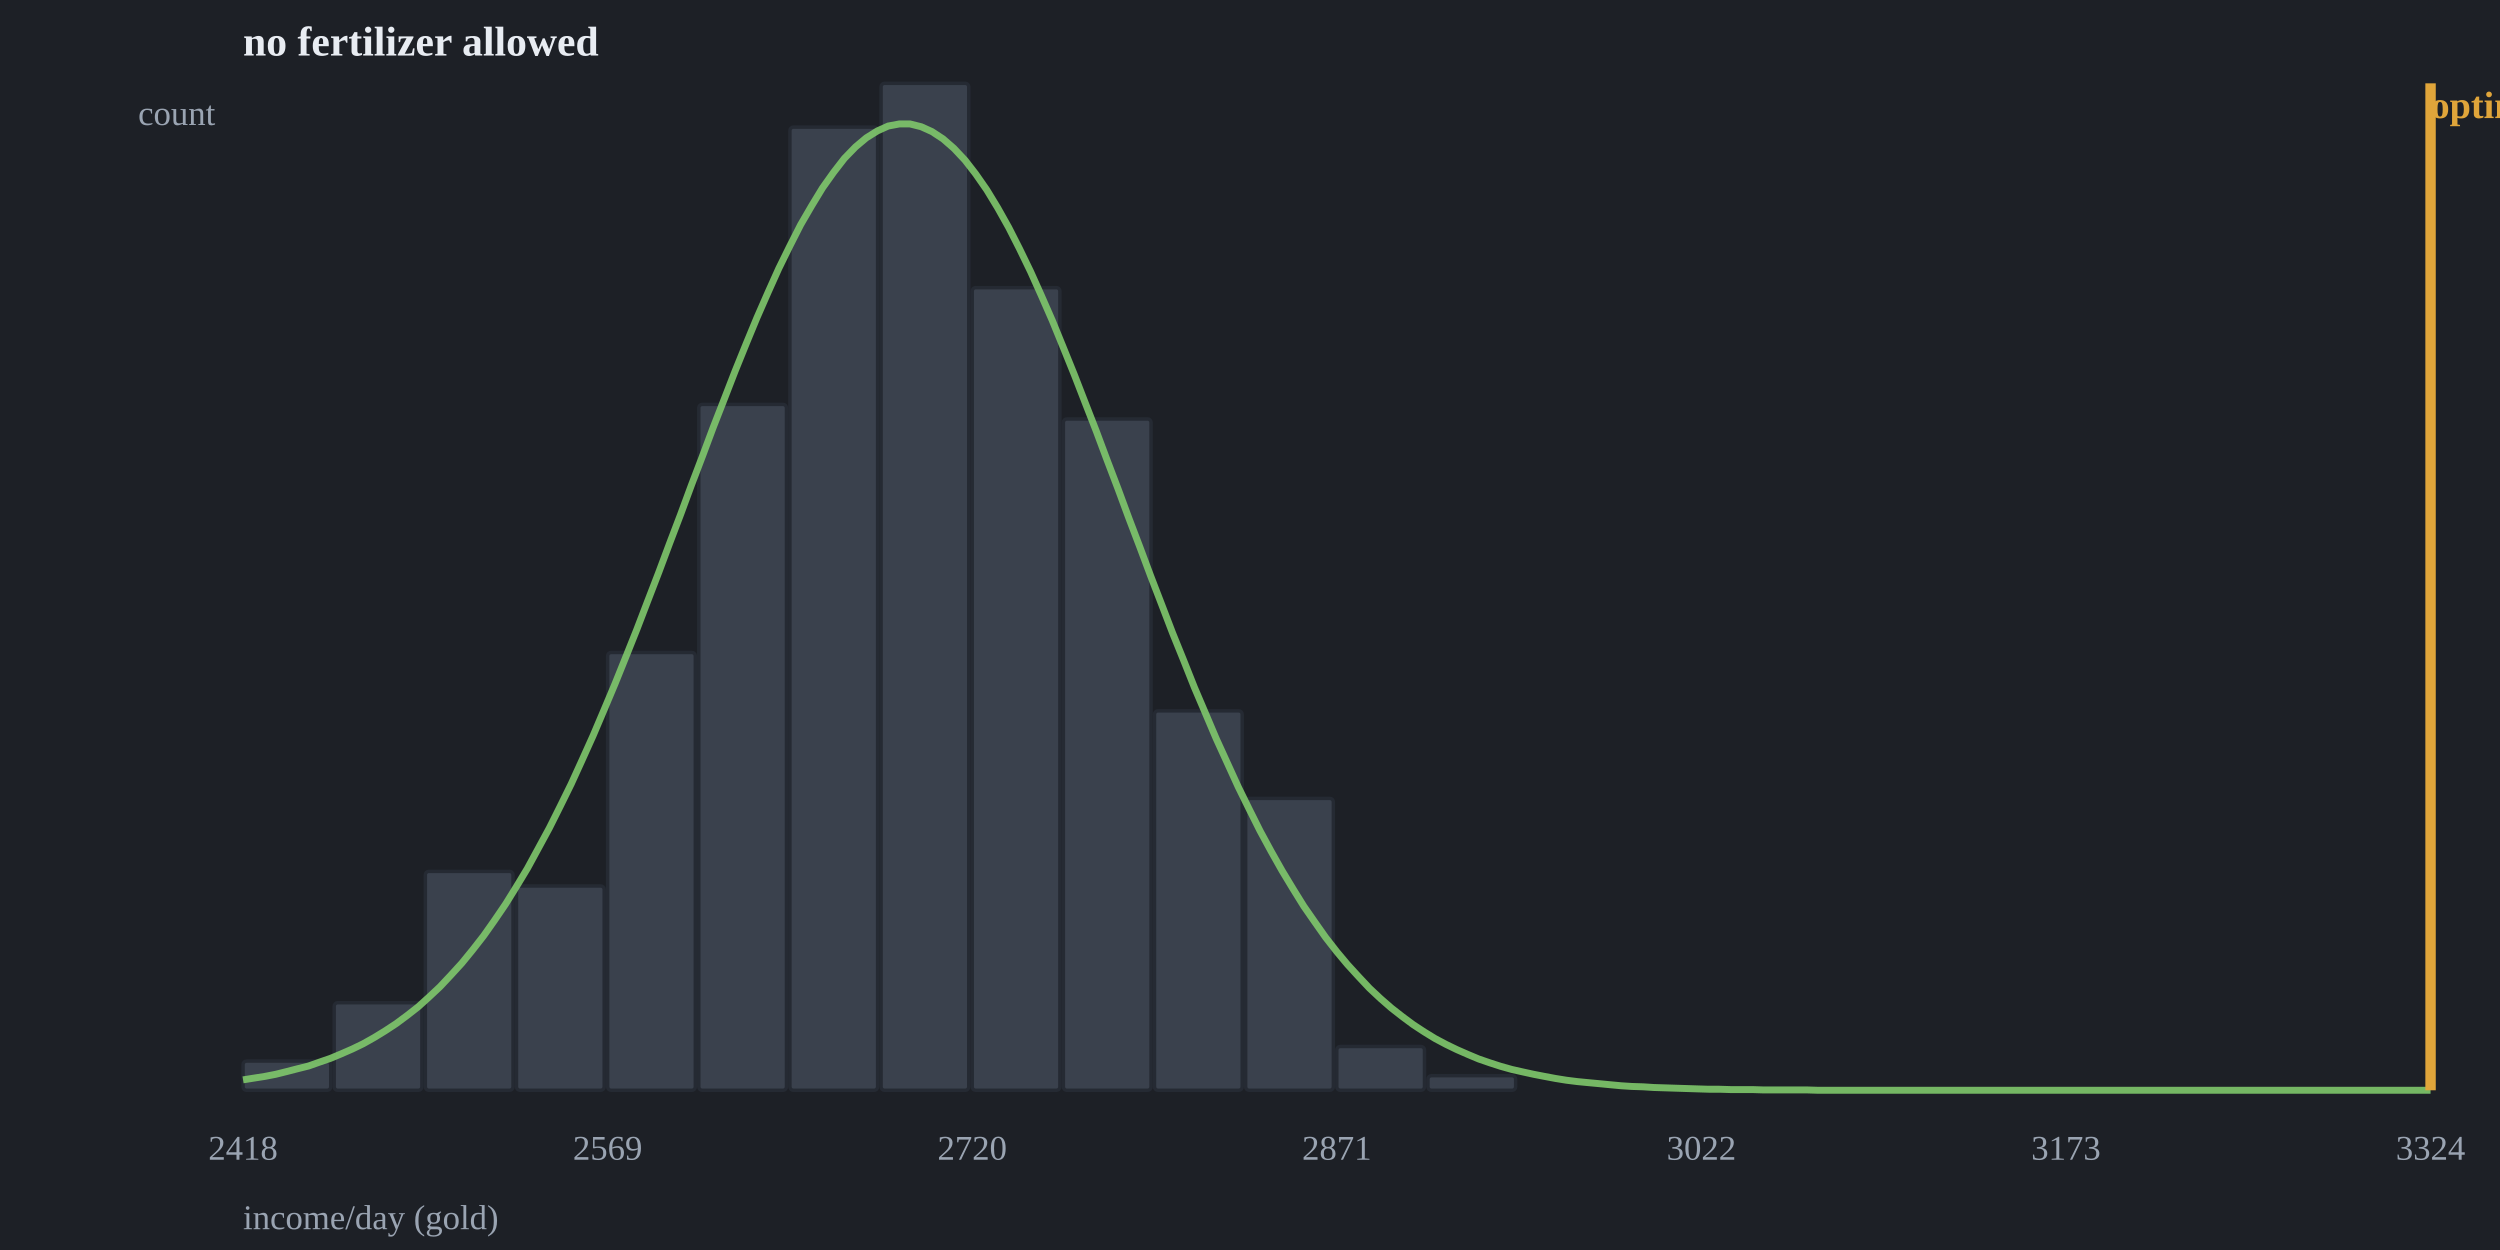
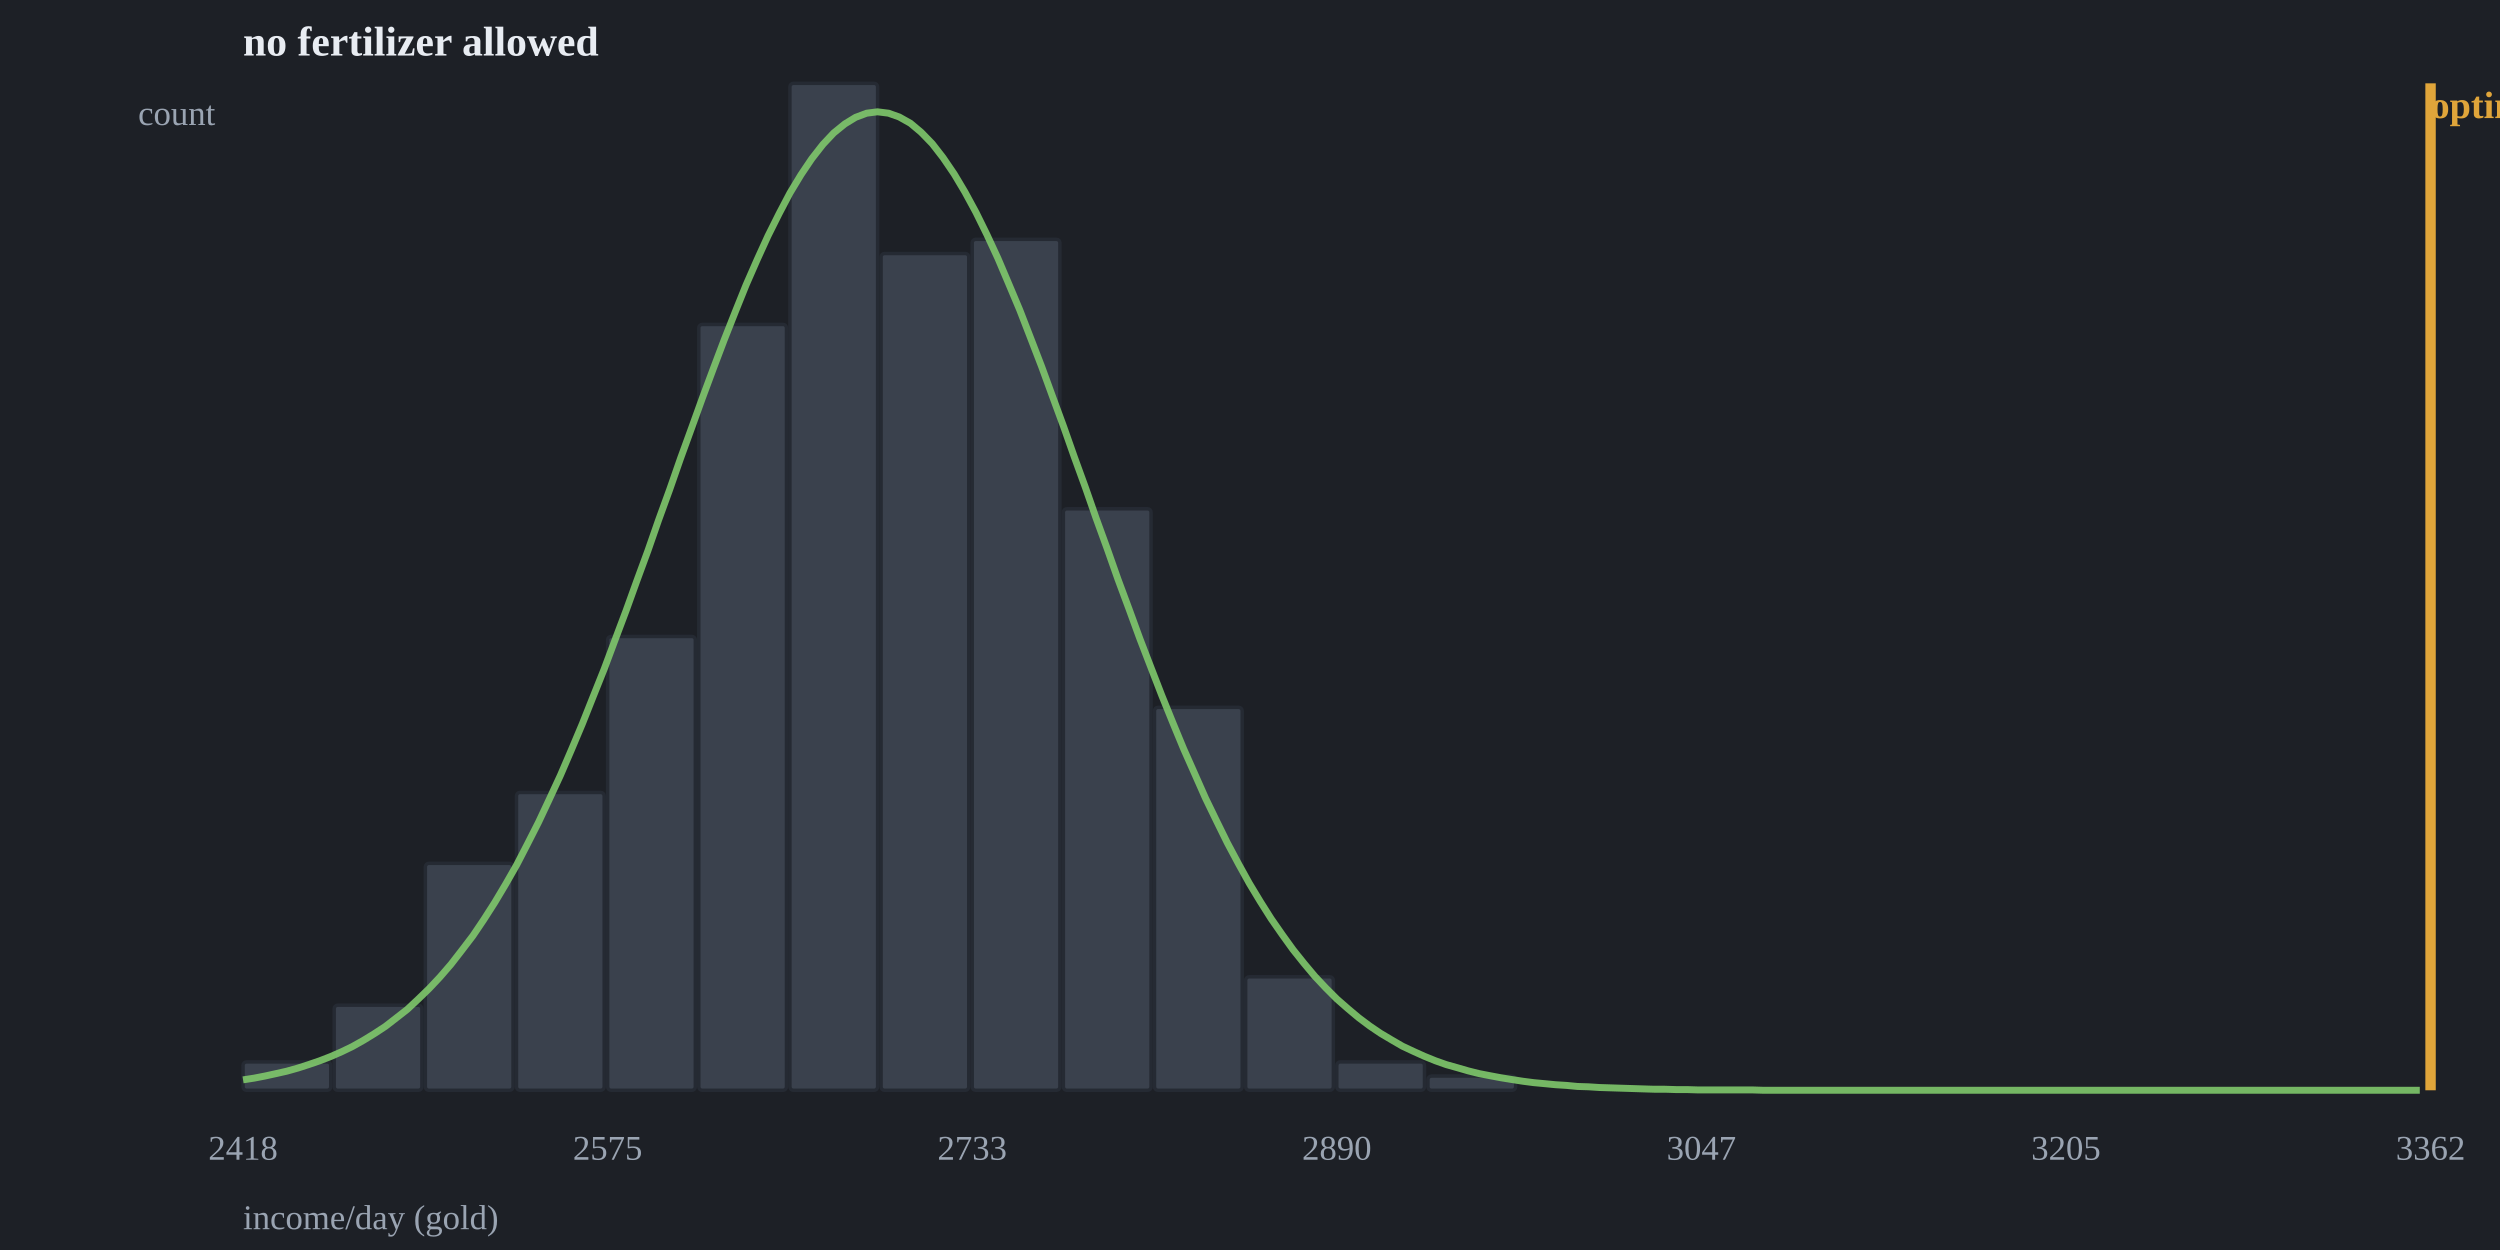
<svg xmlns="http://www.w3.org/2000/svg" viewBox="0 0 720 360" width="100%" role="img" aria-label="no fertilizer allowed">
  <rect width="720" height="360" fill="#1d2026" />
  <text x="70" y="16" font-size="12" font-weight="700" fill="#e8ecf2">no fertilizer allowed</text>
  <text x="62" y="36" font-size="10" fill="#9aa4b2" text-anchor="end">count</text>
-   <rect x="70" y="305.594" width="25.25" height="8.406" fill="#3a414d" stroke="#252a33" rx="1" />
-   <rect x="96.25" y="288.783" width="25.25" height="25.217" fill="#3a414d" stroke="#252a33" rx="1" />
-   <rect x="122.5" y="250.957" width="25.25" height="63.043" fill="#3a414d" stroke="#252a33" rx="1" />
-   <rect x="148.75" y="255.159" width="25.25" height="58.841" fill="#3a414d" stroke="#252a33" rx="1" />
-   <rect x="175" y="187.913" width="25.25" height="126.087" fill="#3a414d" stroke="#252a33" rx="1" />
-   <rect x="201.25" y="116.464" width="25.25" height="197.536" fill="#3a414d" stroke="#252a33" rx="1" />
-   <rect x="227.5" y="36.609" width="25.25" height="277.391" fill="#3a414d" stroke="#252a33" rx="1" />
-   <rect x="253.75" y="24" width="25.25" height="290" fill="#3a414d" stroke="#252a33" rx="1" />
-   <rect x="280" y="82.841" width="25.25" height="231.159" fill="#3a414d" stroke="#252a33" rx="1" />
-   <rect x="306.25" y="120.667" width="25.25" height="193.333" fill="#3a414d" stroke="#252a33" rx="1" />
-   <rect x="332.5" y="204.725" width="25.25" height="109.275" fill="#3a414d" stroke="#252a33" rx="1" />
-   <rect x="358.75" y="229.942" width="25.25" height="84.058" fill="#3a414d" stroke="#252a33" rx="1" />
-   <rect x="385" y="301.391" width="25.25" height="12.609" fill="#3a414d" stroke="#252a33" rx="1" />
-   <rect x="411.25" y="309.797" width="25.25" height="4.203" fill="#3a414d" stroke="#252a33" rx="1" />
+   <rect x="70" y="305.831" width="25.25" height="8.169" fill="#3a414d" stroke="#252a33" rx="1" />
+   <rect x="96.25" y="289.493" width="25.25" height="24.507" fill="#3a414d" stroke="#252a33" rx="1" />
+   <rect x="122.5" y="248.648" width="25.25" height="65.352" fill="#3a414d" stroke="#252a33" rx="1" />
+   <rect x="148.75" y="228.225" width="25.25" height="85.775" fill="#3a414d" stroke="#252a33" rx="1" />
+   <rect x="175" y="183.296" width="25.25" height="130.704" fill="#3a414d" stroke="#252a33" rx="1" />
+   <rect x="201.25" y="93.437" width="25.25" height="220.563" fill="#3a414d" stroke="#252a33" rx="1" />
+   <rect x="227.5" y="24" width="25.25" height="290" fill="#3a414d" stroke="#252a33" rx="1" />
+   <rect x="253.75" y="73.014" width="25.25" height="240.986" fill="#3a414d" stroke="#252a33" rx="1" />
+   <rect x="280" y="68.93" width="25.25" height="245.07" fill="#3a414d" stroke="#252a33" rx="1" />
+   <rect x="306.25" y="146.535" width="25.25" height="167.465" fill="#3a414d" stroke="#252a33" rx="1" />
+   <rect x="332.5" y="203.718" width="25.25" height="110.282" fill="#3a414d" stroke="#252a33" rx="1" />
+   <rect x="358.75" y="281.324" width="25.25" height="32.676" fill="#3a414d" stroke="#252a33" rx="1" />
+   <rect x="385" y="305.831" width="25.25" height="8.169" fill="#3a414d" stroke="#252a33" rx="1" />
+   <rect x="411.25" y="309.915" width="25.25" height="4.085" fill="#3a414d" stroke="#252a33" rx="1" />
  <rect x="437.5" y="314" width="25.25" height="0" fill="#3a414d" stroke="#252a33" rx="1" />
  <rect x="463.75" y="314" width="25.25" height="0" fill="#3a414d" stroke="#252a33" rx="1" />
  <rect x="490" y="314" width="25.25" height="0" fill="#3a414d" stroke="#252a33" rx="1" />
  <rect x="516.25" y="314" width="25.25" height="0" fill="#3a414d" stroke="#252a33" rx="1" />
  <rect x="542.5" y="314" width="25.25" height="0" fill="#3a414d" stroke="#252a33" rx="1" />
  <rect x="568.75" y="314" width="25.25" height="0" fill="#3a414d" stroke="#252a33" rx="1" />
  <rect x="595" y="314" width="25.25" height="0" fill="#3a414d" stroke="#252a33" rx="1" />
  <rect x="621.25" y="314" width="25.25" height="0" fill="#3a414d" stroke="#252a33" rx="1" />
  <rect x="647.5" y="314" width="25.25" height="0" fill="#3a414d" stroke="#252a33" rx="1" />
  <rect x="673.75" y="314" width="25.25" height="0" fill="#3a414d" stroke="#252a33" rx="1" />
-   <path d="M70.0 311.0L73.1 310.5L76.3 310.0L79.4 309.4L82.6 308.6L85.7 307.8L88.9 307.0L92.0 305.9L95.2 304.8L98.3 303.5L101.5 302.1L104.6 300.6L107.8 298.8L110.9 296.9L114.1 294.8L117.2 292.5L120.4 290.0L123.5 287.2L126.7 284.2L129.8 280.9L133.0 277.4L136.1 273.6L139.3 269.5L142.4 265.1L145.6 260.4L148.7 255.4L151.9 250.1L155.0 244.4L158.2 238.5L161.3 232.3L164.5 225.8L167.6 219.0L170.8 211.9L173.9 204.6L177.1 197.0L180.2 189.3L183.4 181.3L186.5 173.2L189.7 164.9L192.8 156.6L196.0 148.2L199.1 139.8L202.3 131.4L205.4 123.1L208.6 114.9L211.7 106.9L214.9 99.0L218.0 91.5L221.2 84.2L224.3 77.3L227.5 70.8L230.6 64.7L233.8 59.2L236.9 54.1L240.1 49.6L243.2 45.6L246.4 42.3L249.5 39.7L252.7 37.7L255.8 36.3L259.0 35.7L262.1 35.7L265.3 36.5L268.4 37.9L271.6 40.0L274.7 42.7L277.9 46.1L281.0 50.1L284.2 54.7L287.3 59.8L290.5 65.5L293.6 71.6L296.8 78.2L299.9 85.1L303.1 92.4L306.2 100.0L309.4 107.9L312.5 115.9L315.7 124.1L318.8 132.4L322.0 140.8L325.1 149.2L328.3 157.6L331.4 165.9L334.6 174.2L337.7 182.3L340.9 190.2L344.0 198.0L347.2 205.5L350.3 212.8L353.5 219.8L356.6 226.6L359.8 233.1L362.9 239.3L366.1 245.2L369.2 250.7L372.4 256.0L375.5 261.0L378.7 265.6L381.8 270.0L385.0 274.1L388.1 277.8L391.3 281.3L394.4 284.6L397.6 287.6L400.7 290.3L403.9 292.8L407.0 295.1L410.2 297.2L413.3 299.1L416.5 300.8L419.6 302.3L422.8 303.7L425.9 305.0L429.1 306.1L432.2 307.1L435.4 308.0L438.5 308.7L441.7 309.4L444.8 310.0L448.0 310.6L451.1 311.1L454.3 311.5L457.4 311.8L460.6 312.1L463.7 312.4L466.9 312.7L470.0 312.9L473.2 313.0L476.3 313.2L479.5 313.3L482.6 313.4L485.8 313.5L488.9 313.6L492.1 313.7L495.2 313.7L498.4 313.8L501.5 313.8L504.7 313.8L507.8 313.9L511.0 313.9L514.1 313.9L517.3 313.9L520.4 313.9L523.6 314.0L526.7 314.0L529.9 314.0L533.0 314.0L536.2 314.0L539.3 314.0L542.5 314.0L545.6 314.0L548.8 314.0L551.9 314.0L555.1 314.0L558.2 314.0L561.4 314.0L564.5 314.0L567.7 314.0L570.8 314.0L574.0 314.0L577.1 314.0L580.3 314.0L583.4 314.0L586.6 314.0L589.7 314.0L592.9 314.0L596.0 314.0L599.2 314.0L602.3 314.0L605.5 314.0L608.6 314.0L611.8 314.0L614.9 314.0L618.1 314.0L621.2 314.0L624.4 314.0L627.5 314.0L630.7 314.0L633.8 314.0L637.0 314.0L640.1 314.0L643.3 314.0L646.4 314.0L649.6 314.0L652.7 314.0L655.9 314.0L659.0 314.0L662.2 314.0L665.3 314.0L668.5 314.0L671.6 314.0L674.8 314.0L677.9 314.0L681.1 314.0L684.2 314.0L687.4 314.0L690.5 314.0L693.7 314.0L696.8 314.0L700.0 314.0" fill="none" stroke="#7ec86a" stroke-width="2" opacity="0.9" />
+   <path d="M70.0 311.0L73.2 310.5L76.3 309.9L79.5 309.2L82.6 308.5L85.8 307.6L88.9 306.6L92.1 305.5L95.2 304.3L98.4 302.9L101.5 301.4L104.7 299.6L107.8 297.7L111.0 295.6L114.1 293.2L117.3 290.7L120.4 287.8L123.6 284.7L126.7 281.4L129.9 277.7L133.0 273.7L136.2 269.5L139.3 264.9L142.5 259.9L145.6 254.7L148.8 249.1L151.9 243.1L155.1 236.8L158.2 230.2L161.4 223.3L164.5 216.1L167.7 208.5L170.8 200.7L174.0 192.7L177.1 184.4L180.3 175.9L183.4 167.3L186.6 158.6L189.7 149.7L192.9 140.9L196.0 132.0L199.2 123.2L202.3 114.6L205.5 106.0L208.6 97.8L211.8 89.7L214.9 82.0L218.1 74.7L221.2 67.9L224.4 61.5L227.5 55.6L230.7 50.3L233.8 45.7L237.0 41.6L240.1 38.3L243.3 35.7L246.4 33.8L249.6 32.6L252.7 32.2L255.9 32.6L259.0 33.7L262.2 35.5L265.3 38.1L268.5 41.4L271.6 45.4L274.8 50.1L277.9 55.3L281.1 61.2L284.2 67.5L287.4 74.4L290.5 81.7L293.7 89.3L296.8 97.3L300.0 105.6L303.1 114.1L306.3 122.8L309.4 131.6L312.6 140.4L315.7 149.3L318.9 158.1L322.0 166.9L325.2 175.5L328.3 184.0L331.5 192.3L334.6 200.3L337.8 208.2L340.9 215.7L344.1 222.9L347.2 229.9L350.4 236.5L353.5 242.8L356.7 248.8L359.8 254.4L363.0 259.7L366.1 264.6L369.3 269.2L372.4 273.5L375.6 277.5L378.7 281.2L381.9 284.6L385.0 287.7L388.2 290.5L391.3 293.1L394.5 295.5L397.6 297.6L400.8 299.5L403.9 301.3L407.1 302.8L410.2 304.2L413.4 305.5L416.5 306.6L419.7 307.5L422.8 308.4L426.0 309.2L429.1 309.8L432.3 310.4L435.4 310.9L438.6 311.4L441.7 311.8L444.9 312.1L448.0 312.4L451.2 312.6L454.3 312.9L457.5 313.0L460.6 313.2L463.8 313.3L466.9 313.4L470.1 313.5L473.2 313.6L476.4 313.7L479.5 313.7L482.7 313.8L485.8 313.8L489.0 313.9L492.1 313.9L495.3 313.9L498.4 313.9L501.6 313.9L504.7 313.9L507.9 314.0L511.0 314.0L514.2 314.0L517.3 314.0L520.5 314.0L523.6 314.0L526.8 314.0L529.9 314.0L533.1 314.0L536.2 314.0L539.4 314.0L542.5 314.0L545.7 314.0L548.8 314.0L552.0 314.0L555.1 314.0L558.3 314.0L561.4 314.0L564.6 314.0L567.7 314.0L570.9 314.0L574.0 314.0L577.2 314.0L580.3 314.0L583.5 314.0L586.6 314.0L589.8 314.0L592.9 314.0L596.1 314.0L599.2 314.0L602.4 314.0L605.5 314.0L608.7 314.0L611.8 314.0L615.0 314.0L618.1 314.0L621.3 314.0L624.4 314.0L627.6 314.0L630.7 314.0L633.9 314.0L637.0 314.0L640.2 314.0L643.3 314.0L646.5 314.0L649.6 314.0L652.8 314.0L655.9 314.0L659.1 314.0L662.2 314.0L665.4 314.0L668.5 314.0L671.7 314.0L674.8 314.0L678.0 314.0L681.1 314.0L684.3 314.0L687.4 314.0L690.6 314.0L693.7 314.0L696.9 314.0" fill="none" stroke="#7ec86a" stroke-width="2" opacity="0.9" />
  <line x1="700" y1="24" x2="700" y2="314" stroke="#e0a53a" stroke-width="3" />
-   <text x="700" y="34" font-size="11" fill="#e0a53a" font-weight="700">optimizer 3324</text>
+   <text x="700" y="34" font-size="11" fill="#e0a53a" font-weight="700">optimizer 3362</text>
  <text x="70" y="334" text-anchor="middle" font-size="10" fill="#9aa4b2">2418</text>
-   <text x="175" y="334" text-anchor="middle" font-size="10" fill="#9aa4b2">2569</text>
-   <text x="280" y="334" text-anchor="middle" font-size="10" fill="#9aa4b2">2720</text>
-   <text x="385" y="334" text-anchor="middle" font-size="10" fill="#9aa4b2">2871</text>
-   <text x="490" y="334" text-anchor="middle" font-size="10" fill="#9aa4b2">3022</text>
-   <text x="595" y="334" text-anchor="middle" font-size="10" fill="#9aa4b2">3173</text>
-   <text x="700" y="334" text-anchor="middle" font-size="10" fill="#9aa4b2">3324</text>
+   <text x="175" y="334" text-anchor="middle" font-size="10" fill="#9aa4b2">2575</text>
+   <text x="280" y="334" text-anchor="middle" font-size="10" fill="#9aa4b2">2733</text>
+   <text x="385" y="334" text-anchor="middle" font-size="10" fill="#9aa4b2">2890</text>
+   <text x="490" y="334" text-anchor="middle" font-size="10" fill="#9aa4b2">3047</text>
+   <text x="595" y="334" text-anchor="middle" font-size="10" fill="#9aa4b2">3205</text>
+   <text x="700" y="334" text-anchor="middle" font-size="10" fill="#9aa4b2">3362</text>
  <text x="70" y="354" font-size="10" fill="#9aa4b2">income/day (gold)</text>
</svg>
